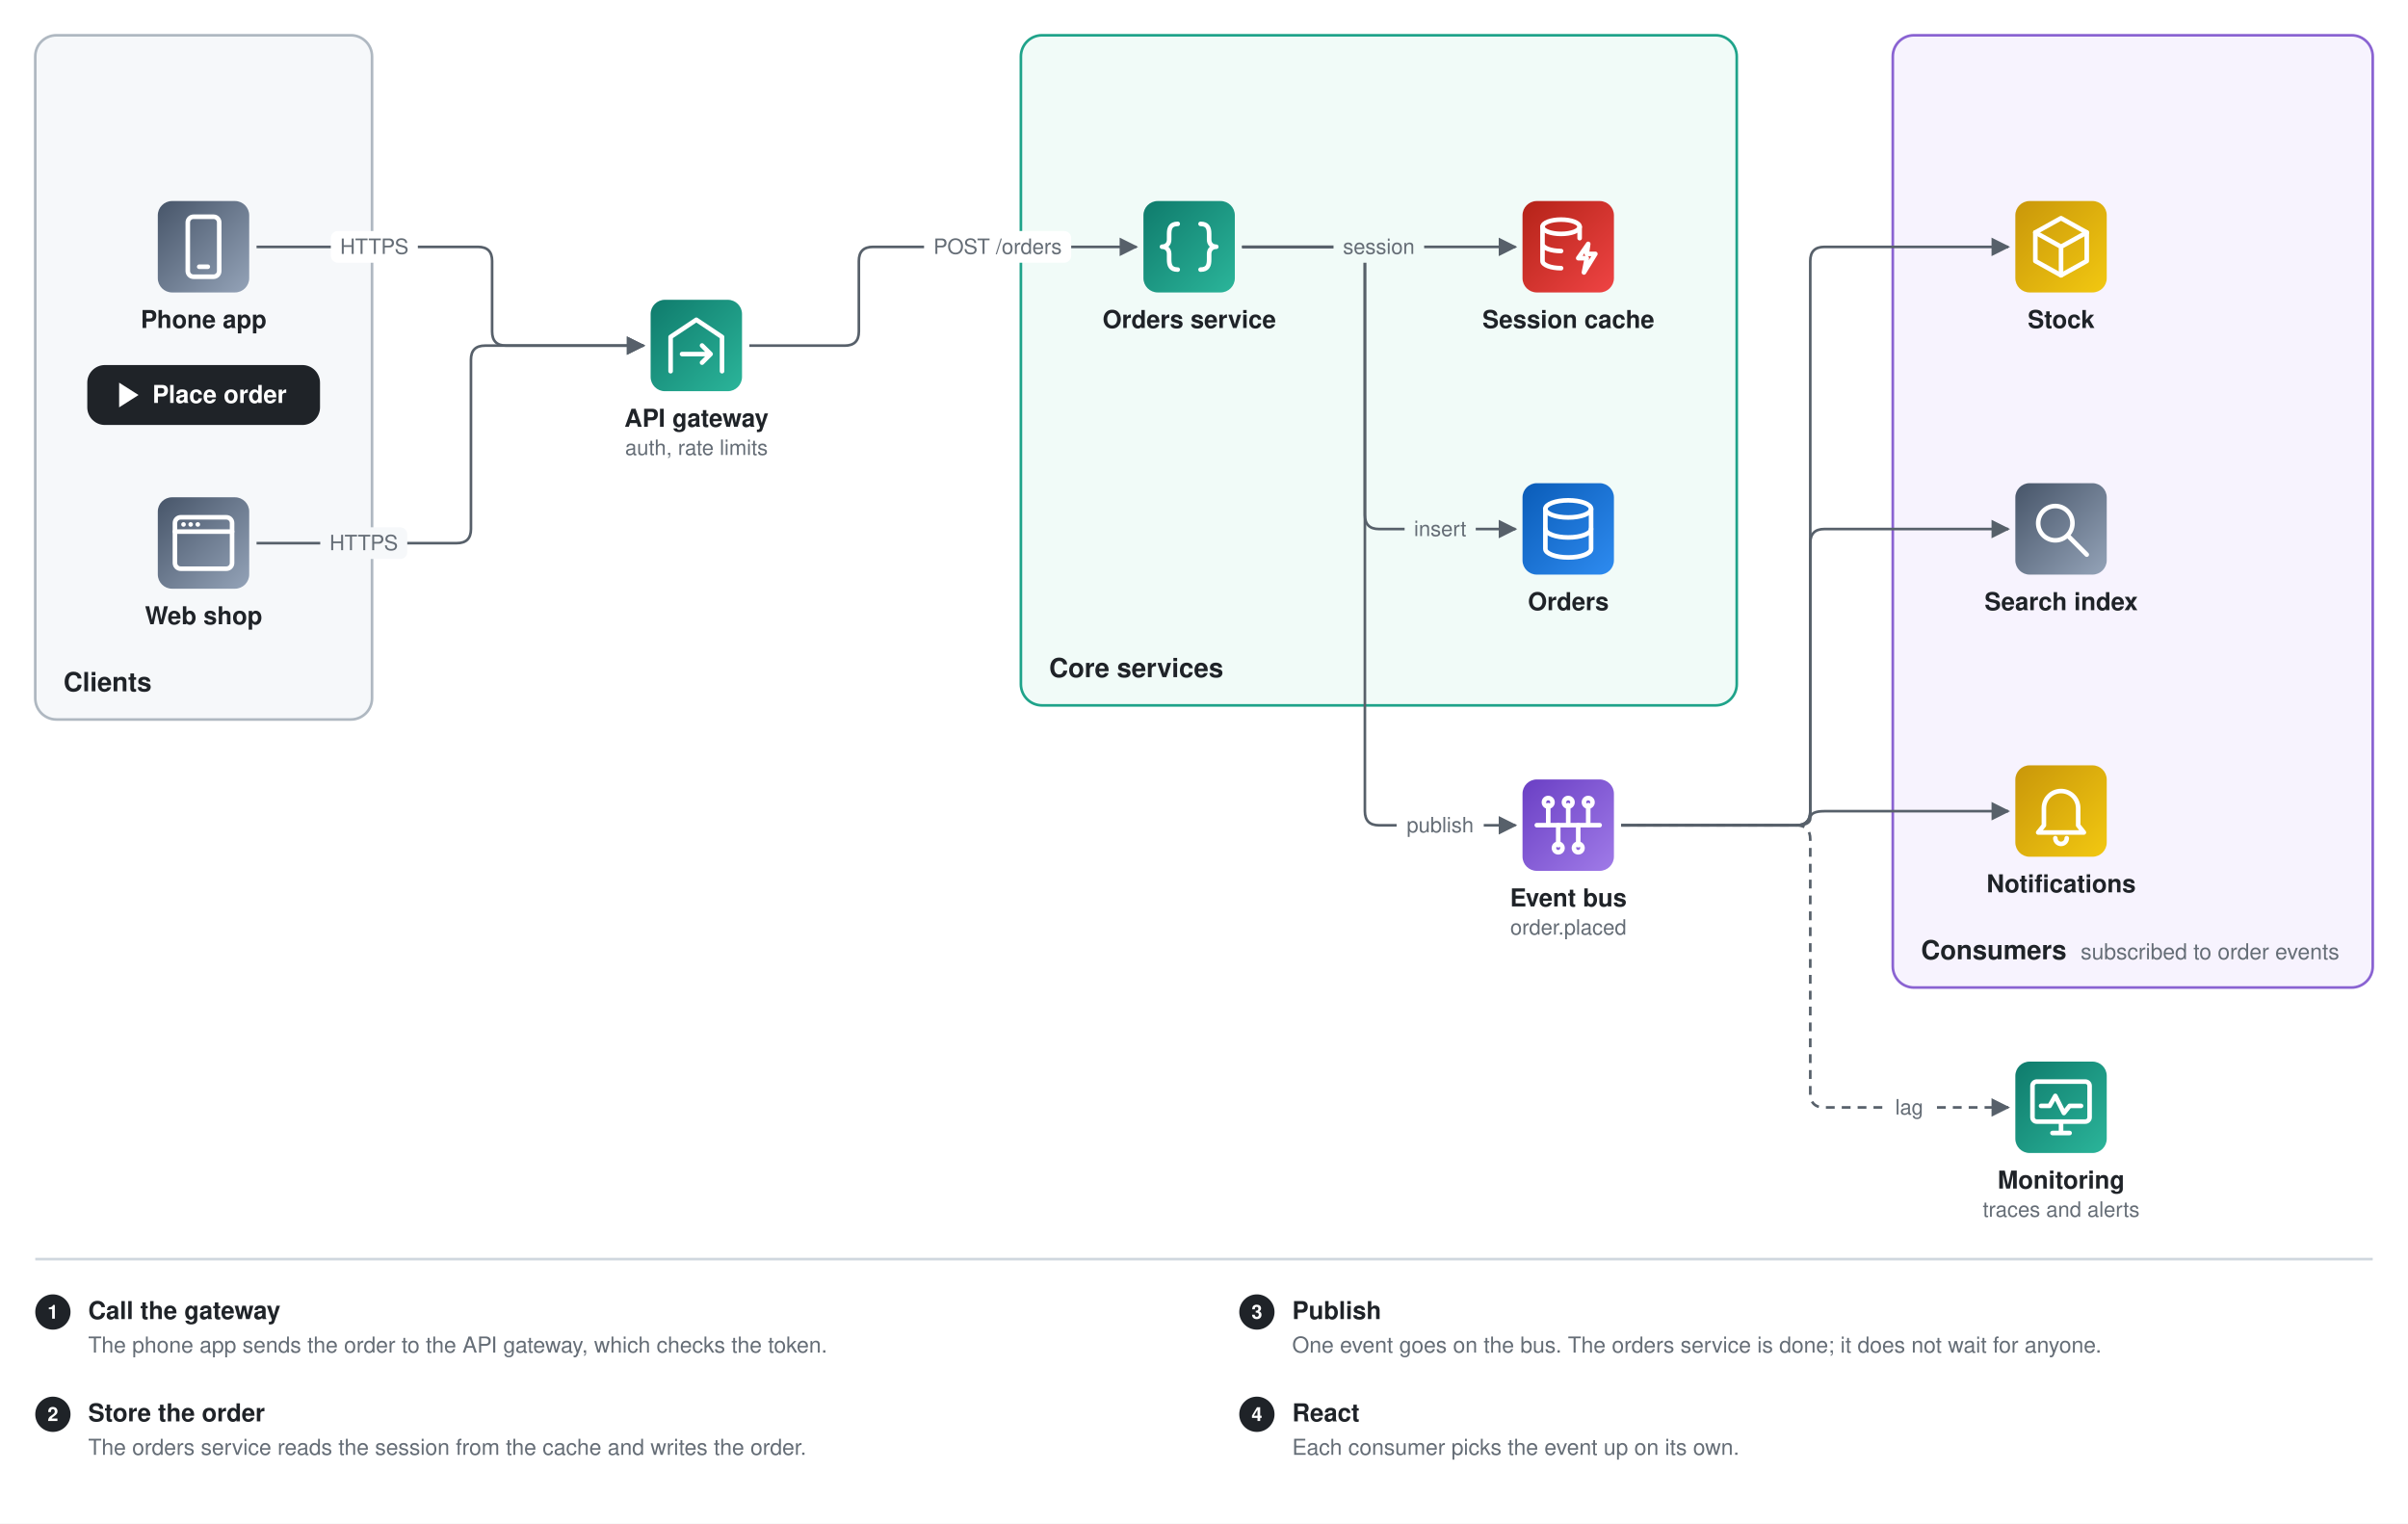
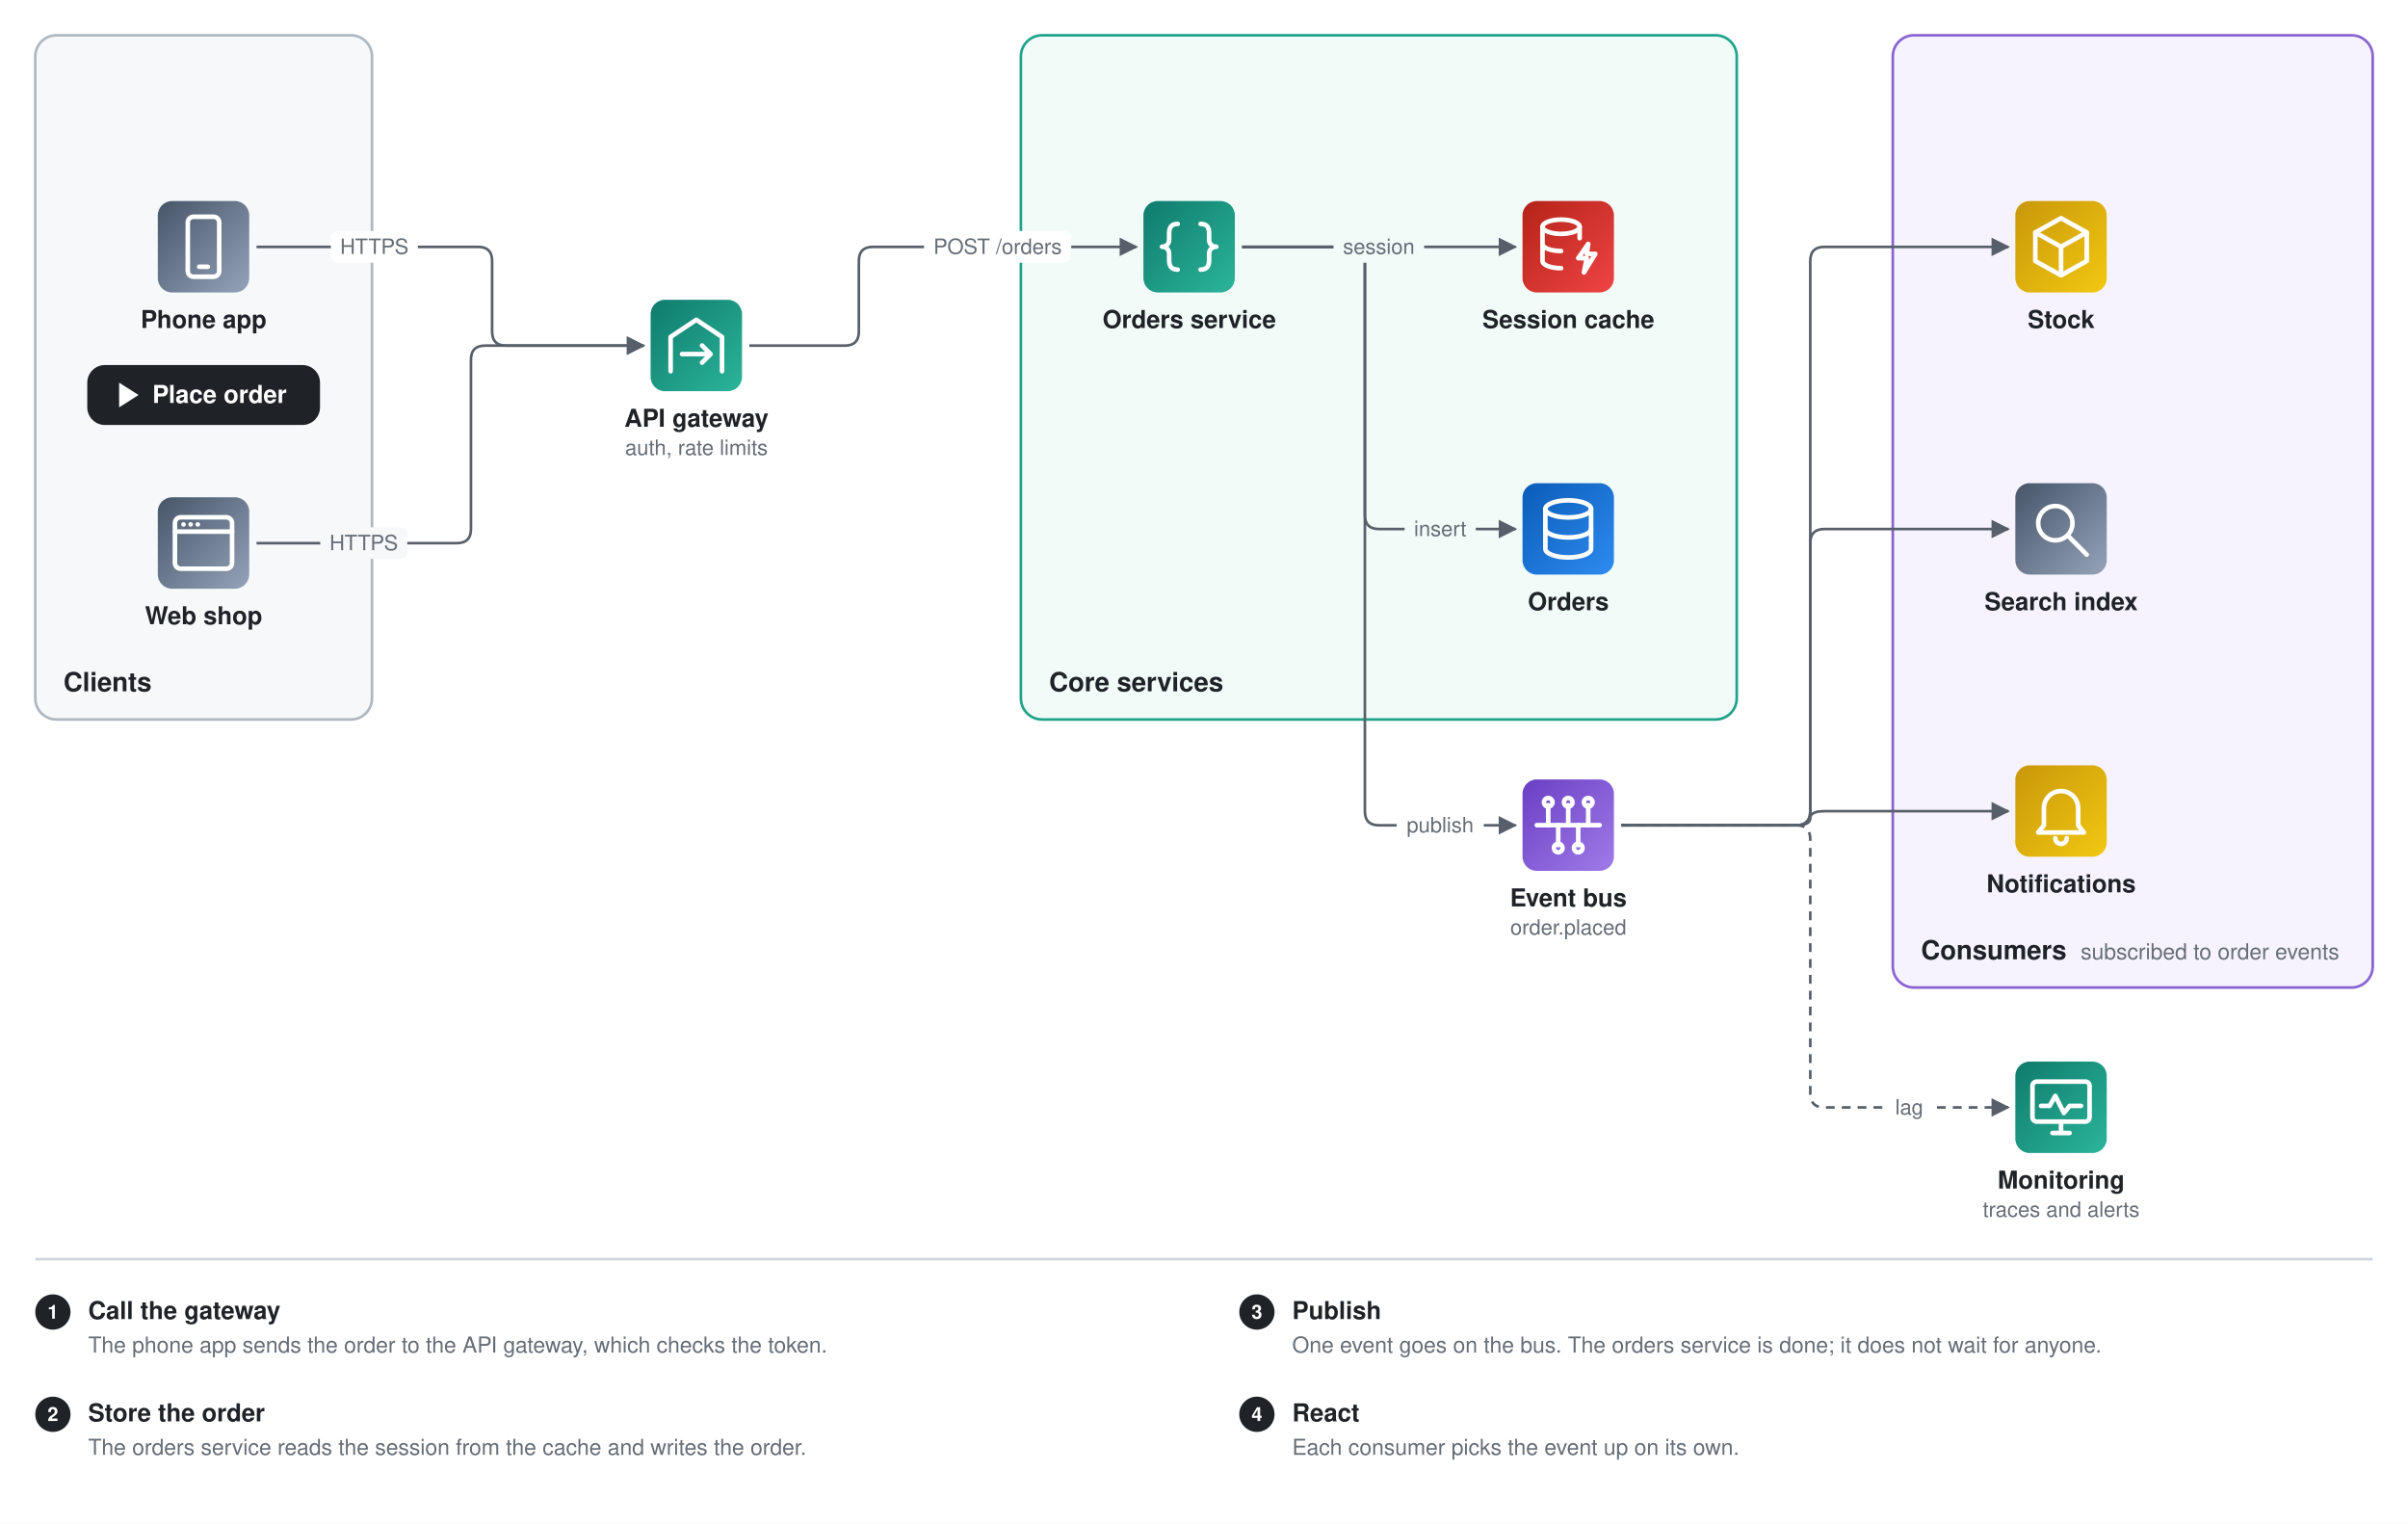
<svg xmlns="http://www.w3.org/2000/svg" viewBox="-115.5 -140 1365.7 864" width="1365.7" height="864" font-family="-apple-system, BlinkMacSystemFont, 'Segoe UI', Helvetica, Arial, sans-serif" role="img" aria-label="Phone and web clients call one gateway. The orders service stores each order and publishes an event, and three consumers react to it on their own: stock, search and notifications.">
  <defs>
    <linearGradient id="tile-amber" x1="0" y1="0" x2="1" y2="1">
      <stop offset="0" stop-color="#c9970a" />
      <stop offset="1" stop-color="#f2c811" />
    </linearGradient>
    <linearGradient id="tile-blue" x1="0" y1="0" x2="1" y2="1">
      <stop offset="0" stop-color="#0a5cb8" />
      <stop offset="1" stop-color="#2e8bf0" />
    </linearGradient>
    <linearGradient id="tile-red" x1="0" y1="0" x2="1" y2="1">
      <stop offset="0" stop-color="#b42318" />
      <stop offset="1" stop-color="#ef4444" />
    </linearGradient>
    <linearGradient id="tile-slate" x1="0" y1="0" x2="1" y2="1">
      <stop offset="0" stop-color="#475569" />
      <stop offset="1" stop-color="#94a3b8" />
    </linearGradient>
    <linearGradient id="tile-teal" x1="0" y1="0" x2="1" y2="1">
      <stop offset="0" stop-color="#0f7b6c" />
      <stop offset="1" stop-color="#2bb59a" />
    </linearGradient>
    <linearGradient id="tile-violet" x1="0" y1="0" x2="1" y2="1">
      <stop offset="0" stop-color="#6a3fc4" />
      <stop offset="1" stop-color="#a07be8" />
    </linearGradient>
  </defs>
  <rect x="-115.5" y="-140" width="1365.7" height="864" fill="#ffffff" />
  <g class="dg-body">
    <g class="grp" data-id="clients" id="g-clients">
      <rect x="-95.5" y="-120" width="191" height="388" rx="12" stroke-width="1.5" fill="#f6f8fa" stroke="#afb8c1" />
      <text class="gtitle" x="-79.5" y="252" font-size="15" font-weight="600" fill="#1f2328">Clients</text>
    </g>
    <g class="grp" data-id="core" id="g-core">
-       <rect x="463.5" y="-120" width="406" height="380" rx="12" stroke-width="1.5" fill="#f1fbf8" stroke="#1fa38a" />
-       <text class="gtitle" x="479.5" y="244" font-size="15" font-weight="600" fill="#1f2328">Core services</text>
+       <rect x="463.5" y="-120" width="406" height="388" rx="12" stroke-width="1.5" fill="#f1fbf8" stroke="#1fa38a" />
+       <text class="gtitle" x="479.5" y="252" font-size="15" font-weight="600" fill="#1f2328">Core services</text>
    </g>
    <g class="grp" data-id="consumers" id="g-consumers">
      <rect x="958" y="-120" width="272.2" height="540" rx="12" stroke-width="1.5" fill="#f7f3fe" stroke="#8a63d2" />
      <text class="gtitle" x="974" y="404" font-size="15" font-weight="600" fill="#1f2328">Consumers<tspan class="gsub" dx="8" font-size="12.5" font-weight="400" fill="#656d76">subscribed to order events</tspan>
      </text>
    </g>
    <g class="edge" id="e-mobile-_gateway" data-id="mobile-&gt;gateway" data-from="mobile" data-to="gateway">
      <path class="base" d="M30 0 L155.6 0 Q163.6 0 163.6 8 L163.6 48 Q163.6 56 171.6 56 L249.5 56" fill="none" stroke-width="1.5" stroke="#57606a" />
      <path class="head" d="M250.5 56L240 61.25L240 50.75z" fill="#57606a" />
    </g>
    <g class="edge" id="e-web-_gateway" data-id="web-&gt;gateway" data-from="web" data-to="gateway">
      <path class="base" d="M30 168 L143.6 168 Q151.6 168 151.6 160 L151.6 64 Q151.6 56 159.6 56 L249.5 56" fill="none" stroke-width="1.5" stroke="#57606a" />
      <path class="head" d="M250.5 56L240 61.25L240 50.75z" fill="#57606a" />
    </g>
    <g class="edge" id="e-gateway-_orders" data-id="gateway-&gt;orders" data-from="gateway" data-to="orders">
      <path class="base" d="M309.5 56 L363.6 56 Q371.6 56 371.6 48 L371.6 8 Q371.6 0 379.6 0 L529 0" fill="none" stroke-width="1.5" stroke="#57606a" />
      <path class="head" d="M530 0L519.5 5.25L519.5 -5.25z" fill="#57606a" />
    </g>
    <g class="edge" id="e-orders-_cache" data-id="orders-&gt;cache" data-from="orders" data-to="cache">
      <path class="base" d="M589 0 L744 0" fill="none" stroke-width="1.5" stroke="#57606a" />
      <path class="head" d="M745 0L734.5 5.25L734.5 -5.25z" fill="#57606a" />
    </g>
    <g class="edge" id="e-orders-_db" data-id="orders-&gt;db" data-from="orders" data-to="db">
      <path class="base" d="M589 0 L650.6 0 Q658.6 0 658.6 8 L658.6 152 Q658.6 160 666.6 160 L744 160" fill="none" stroke-width="1.5" stroke="#57606a" />
      <path class="head" d="M745 160L734.5 165.25L734.5 154.75z" fill="#57606a" />
    </g>
    <g class="edge" id="e-orders-_bus" data-id="orders-&gt;bus" data-from="orders" data-to="bus">
      <path class="base" d="M589 0 L650.6 0 Q658.6 0 658.6 8 L658.6 320 Q658.6 328 666.6 328 L744 328" fill="none" stroke-width="1.5" stroke="#57606a" />
      <path class="head" d="M745 328L734.5 333.25L734.5 322.75z" fill="#57606a" />
    </g>
    <g class="edge" id="e-bus-_stock" data-id="bus-&gt;stock" data-from="bus" data-to="stock">
      <path class="base" d="M804 328 L903.2 328 Q911.2 328 911.2 320 L911.2 8 Q911.2 0 919.2 0 L1023.5 0" fill="none" stroke-width="1.5" stroke="#57606a" />
      <path class="head" d="M1024.5 0L1014 5.25L1014 -5.25z" fill="#57606a" />
    </g>
    <g class="edge" id="e-bus-_search" data-id="bus-&gt;search" data-from="bus" data-to="search">
      <path class="base" d="M804 328 L903.2 328 Q911.2 328 911.2 320 L911.2 168 Q911.2 160 919.2 160 L1023.5 160" fill="none" stroke-width="1.5" stroke="#57606a" />
      <path class="head" d="M1024.5 160L1014 165.25L1014 154.75z" fill="#57606a" />
    </g>
    <g class="edge" id="e-bus-_notify" data-id="bus-&gt;notify" data-from="bus" data-to="notify">
      <path class="base" d="M804 328 L903.2 328 Q911.2 328 911.2 324 L911.2 324 Q911.2 320 919.2 320 L1023.5 320" fill="none" stroke-width="1.5" stroke="#57606a" />
      <path class="head" d="M1024.5 320L1014 325.25L1014 314.75z" fill="#57606a" />
    </g>
    <g class="edge" id="e-bus-_monitor" data-id="bus-&gt;monitor" data-from="bus" data-to="monitor">
      <path class="base" d="M804 328 L903.2 328 Q911.2 328 911.2 336 L911.2 480 Q911.2 488 919.2 488 L1023.5 488" fill="none" stroke-width="1.5" stroke-dasharray="5 4" stroke="#57606a" />
      <path class="head" d="M1024.5 488L1014 493.25L1014 482.75z" fill="#57606a" />
    </g>
    <g class="labels">
      <g class="elab" data-edge="mobile-&gt;gateway">
        <rect x="72.13" y="-9" width="49.35" height="18" rx="4" fill="#ffffff" />
        <text class="elabel" x="96.8" y="4" font-size="12" text-anchor="middle" fill="#656d76">HTTPS</text>
      </g>
      <g class="elab" data-edge="web-&gt;gateway">
        <rect x="66.13" y="159" width="49.35" height="18" rx="4" fill="#f6f8fa" />
        <text class="elabel" x="90.8" y="172" font-size="12" text-anchor="middle" fill="#656d76">HTTPS</text>
      </g>
      <g class="elab" data-edge="gateway-&gt;orders">
        <rect x="408.58" y="-9" width="83.44" height="18" rx="4" fill="#ffffff" />
        <text class="elabel" x="450.3" y="4" font-size="12" text-anchor="middle" fill="#656d76">POST /orders</text>
      </g>
      <g class="elab" data-edge="orders-&gt;cache">
        <rect x="640.81" y="-9" width="51.39" height="18" rx="4" fill="#f1fbf8" />
        <text class="elabel" x="666.5" y="4" font-size="12" text-anchor="middle" fill="#656d76">session</text>
      </g>
      <g class="elab" data-edge="orders-&gt;db">
        <rect x="681.13" y="151" width="40.34" height="18" rx="4" fill="#f1fbf8" />
        <text class="elabel" x="701.3" y="164" font-size="12" text-anchor="middle" fill="#656d76">insert</text>
      </g>
      <g class="elab" data-edge="orders-&gt;bus">
        <rect x="676.6" y="319" width="49.41" height="18" rx="4" fill="#ffffff" />
        <text class="elabel" x="701.3" y="332" font-size="12" text-anchor="middle" fill="#656d76">publish</text>
      </g>
      <g class="elab" data-edge="bus-&gt;monitor">
        <rect x="954" y="479" width="26.7" height="18" rx="4" fill="#ffffff" />
        <text class="elabel" x="967.35" y="492" font-size="12" text-anchor="middle" fill="#656d76">lag</text>
      </g>
    </g>
    <g class="node" id="n-mobile" data-id="mobile">
      <g class="tile" transform="translate(-26 -26) scale(0.81)">
        <rect width="64" height="64" rx="10" fill="url(#tile-slate)" />
        <g class="glyph" fill="none" stroke="#fff" stroke-width="3.2" stroke-linecap="round" stroke-linejoin="round">
          <rect x="21" y="11" width="22" height="42" rx="4" />
          <path d="M29 46h6" />
        </g>
      </g>
      <text class="ntitle" x="0" y="46" font-size="14" font-weight="600" text-anchor="middle" fill="#1f2328">Phone app</text>
      <g class="trigger" data-node="mobile" role="button" tabindex="0" aria-label="Place order: play the scenario" data-plays="order">
        <rect class="btnbg" x="-66" y="67" width="132" height="34" rx="10" fill="#1f2328" />
        <path class="btnicon" d="M-47.93 77l11 7-11 7z" fill="#ffffff" />
        <text class="btntext" x="9" y="88.5" font-size="14" font-weight="600" text-anchor="middle" fill="#ffffff">Place order</text>
      </g>
    </g>
    <g class="node" id="n-web" data-id="web">
      <g class="tile" transform="translate(-26 142) scale(0.81)">
        <rect width="64" height="64" rx="10" fill="url(#tile-slate)" />
        <g class="glyph" fill="none" stroke="#fff" stroke-width="3.2" stroke-linecap="round" stroke-linejoin="round">
          <rect x="12" y="14" width="40" height="36" rx="4" />
          <path d="M12 24h40M18 19h.01M23 19h.01M28 19h.01" />
        </g>
      </g>
      <text class="ntitle" x="0" y="214" font-size="14" font-weight="600" text-anchor="middle" fill="#1f2328">Web shop</text>
    </g>
    <g class="node" id="n-gateway" data-id="gateway">
      <g class="tile" transform="translate(253.5 30) scale(0.81)">
        <rect width="64" height="64" rx="10" fill="url(#tile-teal)" />
        <g class="glyph" fill="none" stroke="#fff" stroke-width="3.2" stroke-linecap="round" stroke-linejoin="round">
          <path d="M14 50V26l18-12 18 12v24" />
          <path d="M22 38h20M36 32l6 6-6 6" />
        </g>
      </g>
      <text class="ntitle" x="279.5" y="102" font-size="14" font-weight="600" text-anchor="middle" fill="#1f2328">API gateway</text>
      <text class="nsub" x="279.5" y="118" font-size="12" text-anchor="middle" fill="#656d76">auth, rate limits</text>
    </g>
    <g class="node" id="n-orders" data-id="orders">
      <g class="tile" transform="translate(533 -26) scale(0.81)">
        <rect width="64" height="64" rx="10" fill="url(#tile-teal)" />
        <g class="glyph" fill="none" stroke="#fff" stroke-width="3.2" stroke-linecap="round" stroke-linejoin="round">
          <path d="M24 16c-5 0-6 3-6 7v4c0 3-2 5-5 5 3 0 5 2 5 5v4c0 4 1 7 6 7" />
          <path d="M40 16c5 0 6 3 6 7v4c0 3 2 5 5 5-3 0-5 2-5 5v4c0 4-1 7-6 7" />
        </g>
      </g>
      <text class="ntitle" x="559" y="46" font-size="14" font-weight="600" text-anchor="middle" fill="#1f2328">Orders service</text>
    </g>
    <g class="node" id="n-cache" data-id="cache">
      <g class="tile" transform="translate(748 -26) scale(0.81)">
        <rect width="64" height="64" rx="10" fill="url(#tile-red)" />
        <g class="glyph" fill="none" stroke="#fff" stroke-width="3.2" stroke-linecap="round" stroke-linejoin="round">
          <ellipse cx="27" cy="18" rx="13" ry="5" />
          <path d="M14 18v24c0 2.8 5.8 5 13 5M40 18v8M14 30c0 2.8 5.8 5 13 5" />
          <path d="M46 30l-7 10h6l-2 10 8-13h-6z" />
        </g>
      </g>
      <text class="ntitle" x="774" y="46" font-size="14" font-weight="600" text-anchor="middle" fill="#1f2328">Session cache</text>
    </g>
    <g class="node" id="n-db" data-id="db">
      <g class="tile" transform="translate(748 134) scale(0.81)">
        <rect width="64" height="64" rx="10" fill="url(#tile-blue)" />
        <g class="glyph" fill="none" stroke="#fff" stroke-width="3.2" stroke-linecap="round" stroke-linejoin="round">
          <ellipse cx="32" cy="18" rx="16" ry="6" />
          <path d="M16 18v28c0 3.3 7.2 6 16 6s16-2.7 16-6V18" />
          <path d="M16 32c0 3.3 7.2 6 16 6s16-2.7 16-6" />
        </g>
      </g>
      <text class="ntitle" x="774" y="206" font-size="14" font-weight="600" text-anchor="middle" fill="#1f2328">Orders</text>
    </g>
    <g class="node" id="n-bus" data-id="bus">
      <g class="tile" transform="translate(748 302) scale(0.81)">
        <rect width="64" height="64" rx="10" fill="url(#tile-violet)" />
        <g class="glyph" fill="none" stroke="#fff" stroke-width="3.2" stroke-linecap="round" stroke-linejoin="round">
          <path d="M10 32h44" />
          <path d="M18 18v14M32 18v14M46 18v14M25 46V32M39 46V32" />
          <circle cx="18" cy="16" r="3" />
          <circle cx="32" cy="16" r="3" />
          <circle cx="46" cy="16" r="3" />
          <circle cx="25" cy="48" r="3" />
          <circle cx="39" cy="48" r="3" />
        </g>
      </g>
      <text class="ntitle" x="774" y="374" font-size="14" font-weight="600" text-anchor="middle" fill="#1f2328">Event bus</text>
      <text class="nsub" x="774" y="390" font-size="12" text-anchor="middle" fill="#656d76">order.placed</text>
    </g>
    <g class="node" id="n-stock" data-id="stock">
      <g class="tile" transform="translate(1027.5 -26) scale(0.81)">
        <rect width="64" height="64" rx="10" fill="url(#tile-amber)" />
        <g class="glyph" fill="none" stroke="#fff" stroke-width="3.2" stroke-linecap="round" stroke-linejoin="round">
          <path d="M32 12 50 22v20L32 52 14 42V22z" />
          <path d="M14 22l18 10 18-10M32 32v20" />
        </g>
      </g>
      <text class="ntitle" x="1053.5" y="46" font-size="14" font-weight="600" text-anchor="middle" fill="#1f2328">Stock</text>
    </g>
    <g class="node" id="n-search" data-id="search">
      <g class="tile" transform="translate(1027.5 134) scale(0.81)">
        <rect width="64" height="64" rx="10" fill="url(#tile-slate)" />
        <g class="glyph" fill="none" stroke="#fff" stroke-width="3.2" stroke-linecap="round" stroke-linejoin="round">
          <circle cx="28" cy="28" r="12" />
          <path d="M37 37l13 13" />
        </g>
      </g>
      <text class="ntitle" x="1053.5" y="206" font-size="14" font-weight="600" text-anchor="middle" fill="#1f2328">Search index</text>
    </g>
    <g class="node" id="n-notify" data-id="notify">
      <g class="tile" transform="translate(1027.5 294) scale(0.81)">
        <rect width="64" height="64" rx="10" fill="url(#tile-amber)" />
        <g class="glyph" fill="none" stroke="#fff" stroke-width="3.2" stroke-linecap="round" stroke-linejoin="round">
          <path d="M20 42V30a12 12 0 0 1 24 0v12l4 5H16z" />
          <path d="M28 51a4 4 0 0 0 8 0" />
        </g>
      </g>
      <text class="ntitle" x="1053.5" y="366" font-size="14" font-weight="600" text-anchor="middle" fill="#1f2328">Notifications</text>
    </g>
    <g class="node" id="n-monitor" data-id="monitor">
      <g class="tile" transform="translate(1027.5 462) scale(0.81)">
        <rect width="64" height="64" rx="10" fill="url(#tile-teal)" />
        <g class="glyph" fill="none" stroke="#fff" stroke-width="3.2" stroke-linecap="round" stroke-linejoin="round">
          <rect x="12" y="14" width="40" height="28" rx="3" />
          <path d="M26 50h12M32 42v8" />
          <path d="M18 31h6l4-7 6 12 4-5h8" />
        </g>
      </g>
      <text class="ntitle" x="1053.5" y="534" font-size="14" font-weight="600" text-anchor="middle" fill="#1f2328">Monitoring</text>
      <text class="nsub" x="1053.5" y="550" font-size="12" text-anchor="middle" fill="#656d76">traces and alerts</text>
    </g>
  </g>
  <line x1="-95.5" y1="574" x2="1230.2" y2="574" stroke-width="1.5" stroke="#d0d7de" />
  <circle cx="-85.5" cy="604" r="10" fill="#1f2328" />
  <text x="-85.5" y="607.8" font-size="11" font-weight="600" text-anchor="middle" fill="#ffffff">1</text>
  <text x="-65.5" y="608" font-size="14" font-weight="600" fill="#1f2328">Call the gateway</text>
  <text x="-65.5" y="627" font-size="12.5" fill="#656d76">The phone app sends the order to the API gateway, which checks the token.</text>
  <circle cx="-85.5" cy="662" r="10" fill="#1f2328" />
  <text x="-85.5" y="665.8" font-size="11" font-weight="600" text-anchor="middle" fill="#ffffff">2</text>
  <text x="-65.5" y="666" font-size="14" font-weight="600" fill="#1f2328">Store the order</text>
  <text x="-65.5" y="685" font-size="12.5" fill="#656d76">The orders service reads the session from the cache and writes the order.</text>
  <circle cx="597.35" cy="604" r="10" fill="#1f2328" />
  <text x="597.35" y="607.8" font-size="11" font-weight="600" text-anchor="middle" fill="#ffffff">3</text>
  <text x="617.35" y="608" font-size="14" font-weight="600" fill="#1f2328">Publish</text>
  <text x="617.35" y="627" font-size="12.5" fill="#656d76">One event goes on the bus. The orders service is done; it does not wait for anyone.</text>
  <circle cx="597.35" cy="662" r="10" fill="#1f2328" />
  <text x="597.35" y="665.8" font-size="11" font-weight="600" text-anchor="middle" fill="#ffffff">4</text>
  <text x="617.35" y="666" font-size="14" font-weight="600" fill="#1f2328">React</text>
  <text x="617.35" y="685" font-size="12.5" fill="#656d76">Each consumer picks the event up on its own.</text>
</svg>
